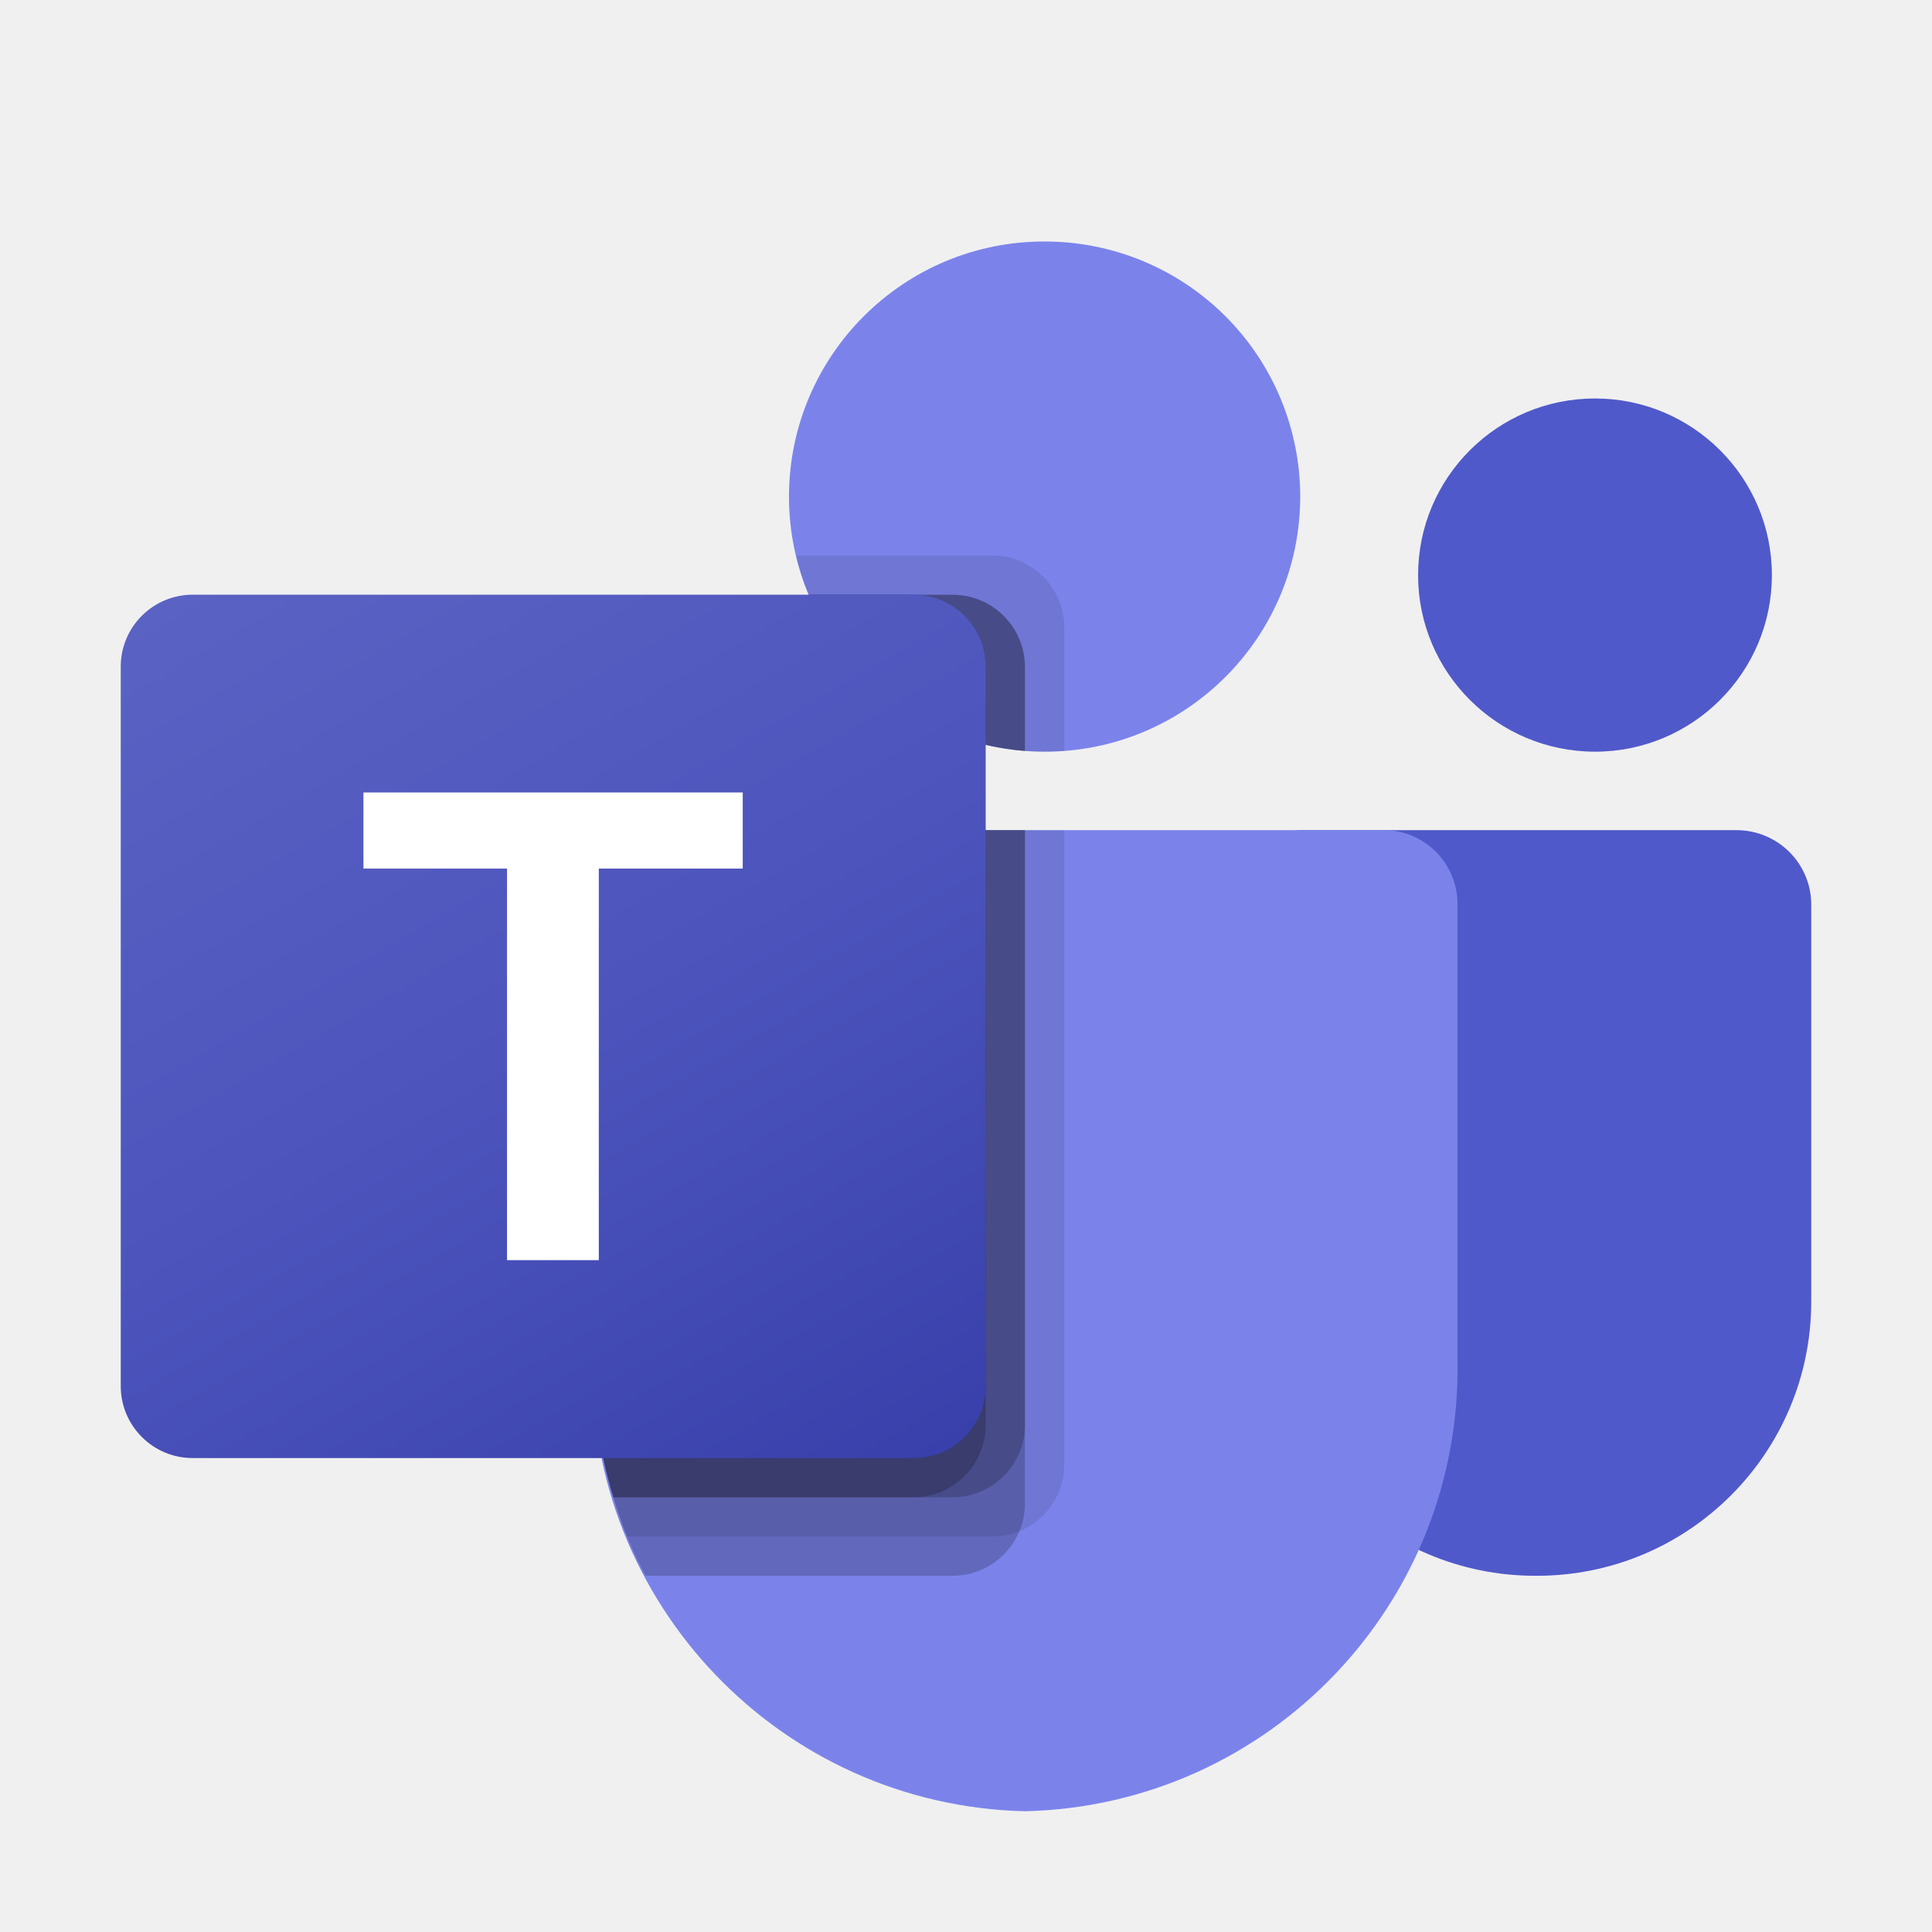
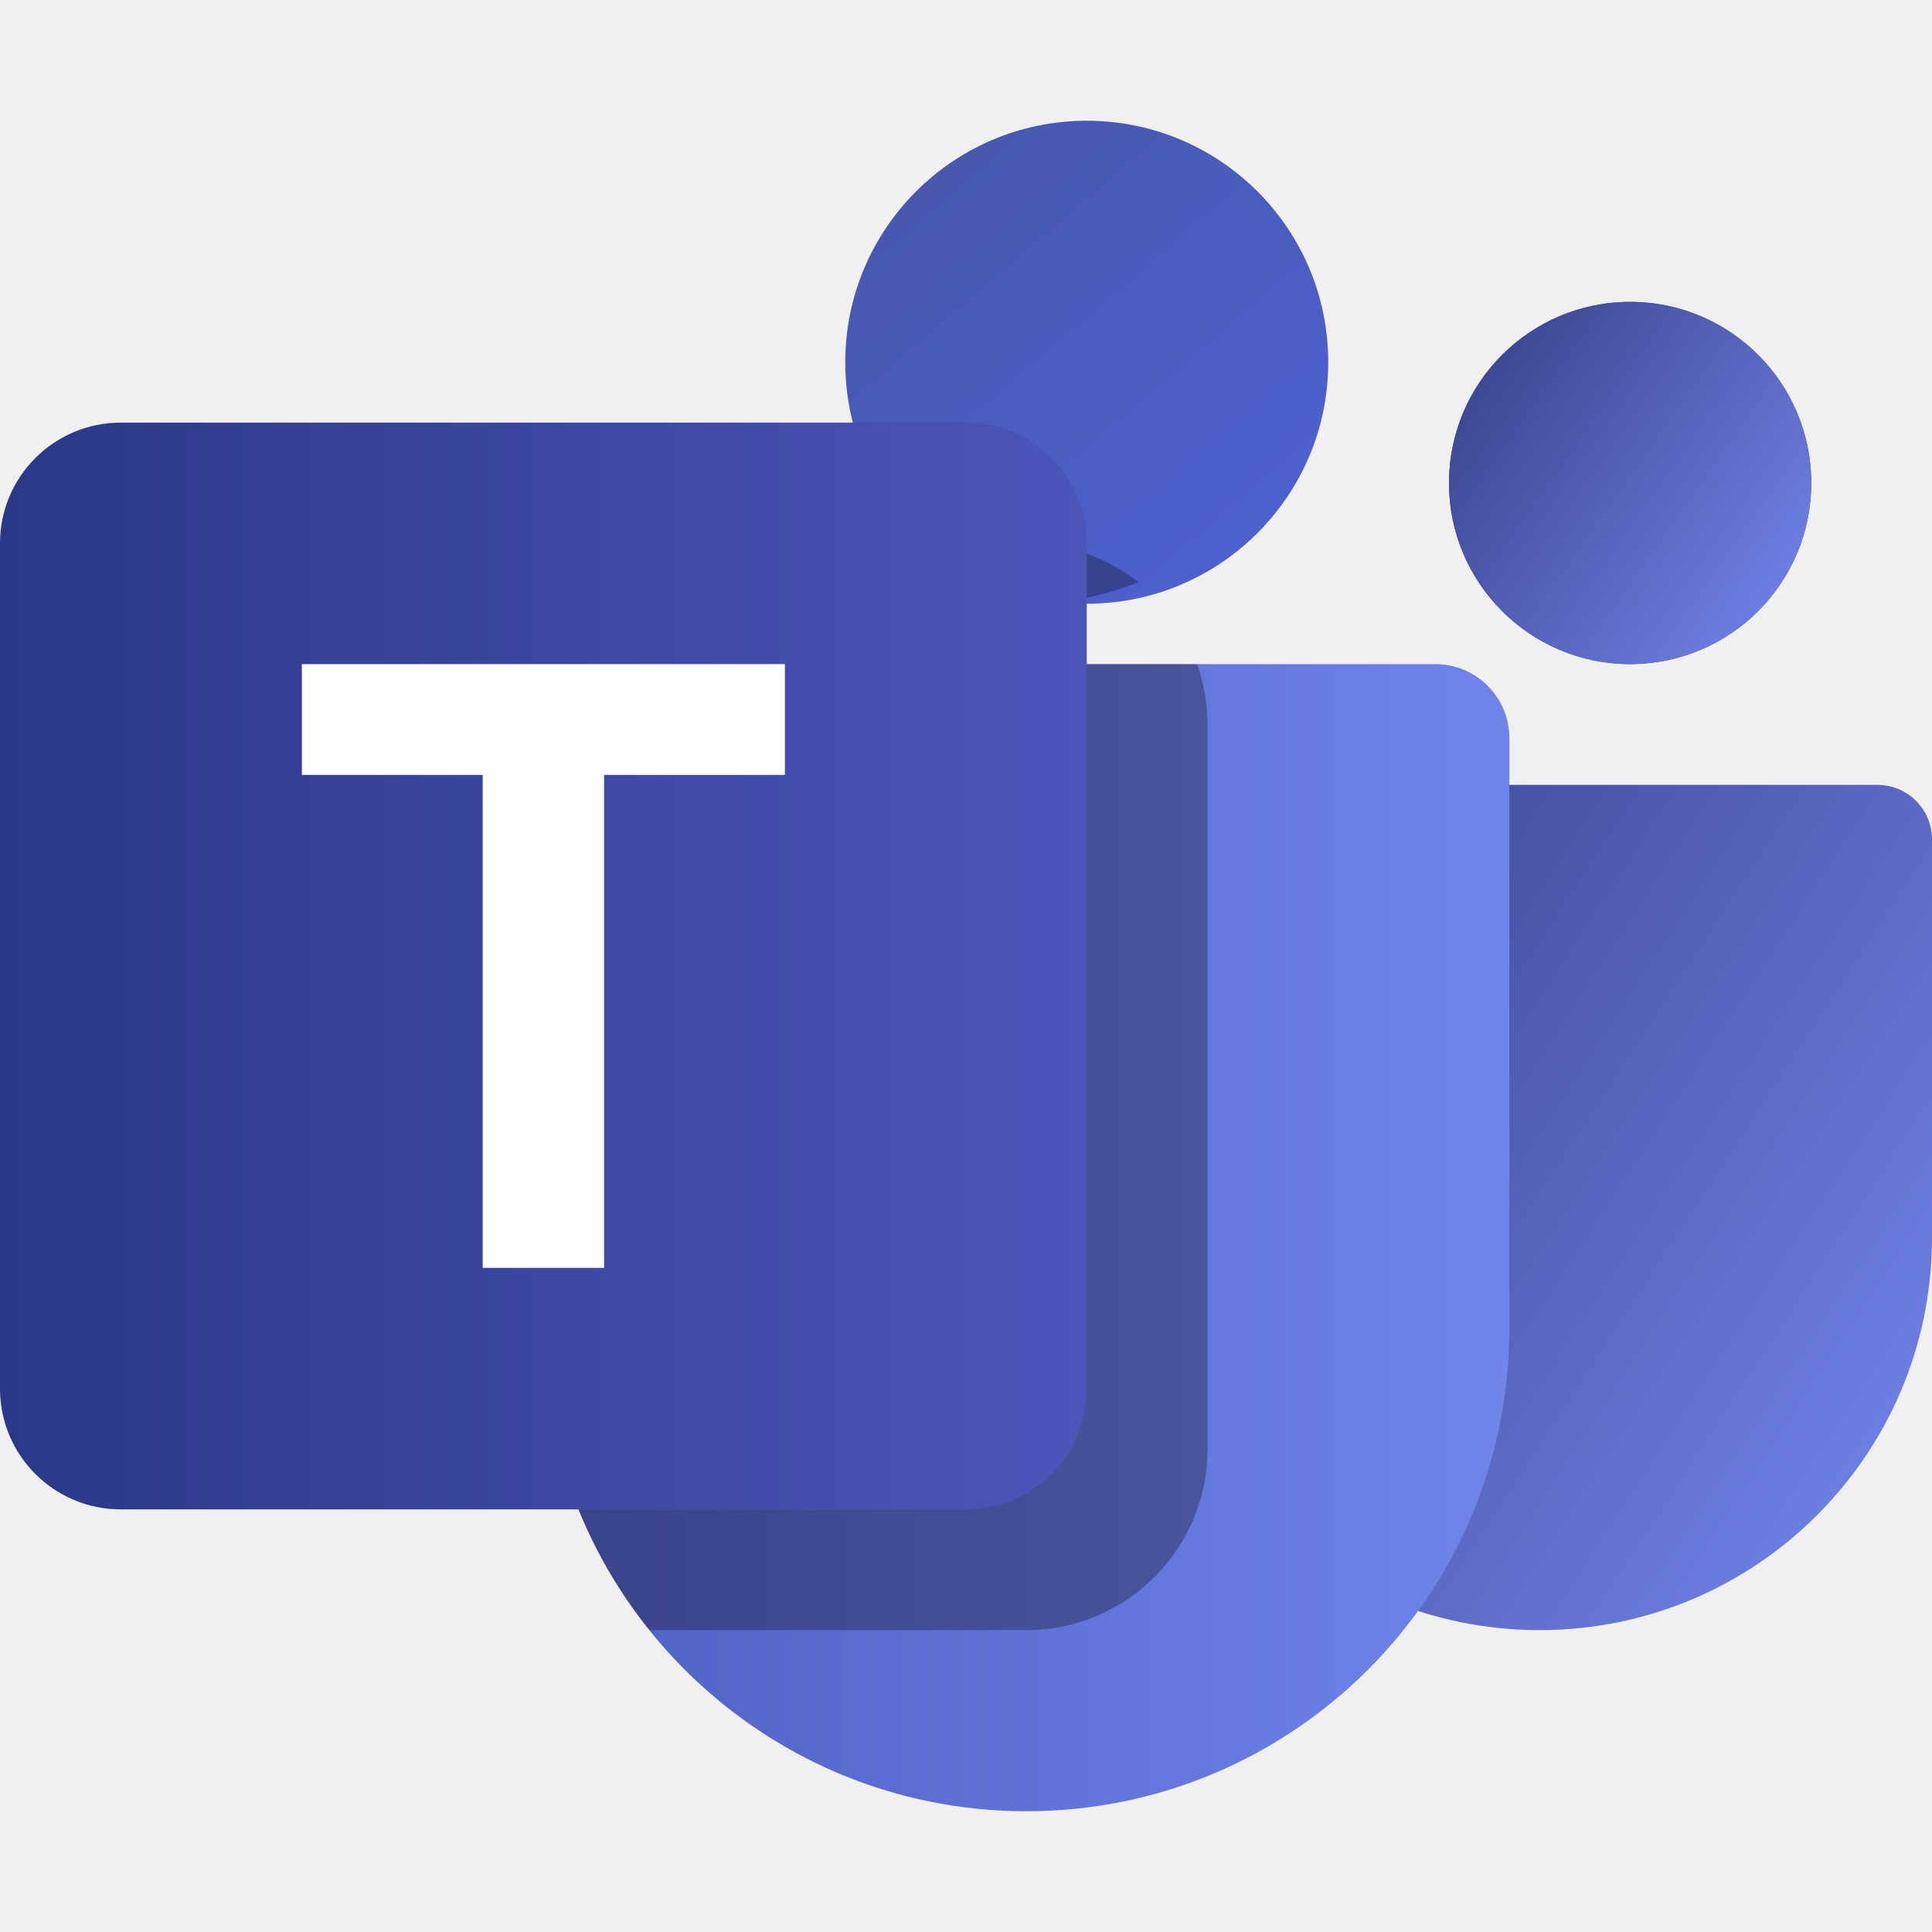
- <svg xmlns="http://www.w3.org/2000/svg" width="800px" height="800px" viewBox="0 0 16 16" fill="none">
-   <path fill="#5059C9" d="M10.765 6.875h3.616c.342 0 .619.276.619.617v3.288a2.272 2.272 0 01-2.274 2.27h-.01a2.272 2.272 0 01-2.274-2.27V7.199c0-.179.145-.323.323-.323zM13.21 6.225c.808 0 1.464-.655 1.464-1.462 0-.808-.656-1.463-1.465-1.463s-1.465.655-1.465 1.463c0 .807.656 1.462 1.465 1.462z" />
-   <path fill="#7B83EB" d="M8.651 6.225a2.114 2.114 0 002.117-2.112A2.114 2.114 0 008.65 2a2.114 2.114 0 00-2.116 2.112c0 1.167.947 2.113 2.116 2.113zM11.473 6.875h-5.97a.611.611 0 00-.596.625v3.75A3.669 3.669 0 008.488 15a3.669 3.669 0 003.582-3.75V7.5a.611.611 0 00-.597-.625z" />
-   <path fill="#000000" d="M8.814 6.875v5.255a.598.598 0 01-.596.595H5.193a3.951 3.951 0 01-.287-1.476V7.5a.61.61 0 01.597-.624h3.31z" opacity=".1" />
-   <path fill="#000000" d="M8.488 6.875v5.58a.6.6 0 01-.596.595H5.347a3.22 3.22 0 01-.267-.65 3.951 3.951 0 01-.172-1.15V7.498a.61.61 0 01.596-.624h2.985z" opacity=".2" />
-   <path fill="#000000" d="M8.488 6.875v4.93a.6.6 0 01-.596.595H5.08a3.951 3.951 0 01-.172-1.15V7.498a.61.61 0 01.596-.624h2.985z" opacity=".2" />
-   <path fill="#000000" d="M8.163 6.875v4.93a.6.6 0 01-.596.595H5.079a3.951 3.951 0 01-.172-1.15V7.498a.61.61 0 01.596-.624h2.66z" opacity=".2" />
-   <path fill="#000000" d="M8.814 5.195v1.024c-.055.003-.107.006-.163.006-.055 0-.107-.003-.163-.006A2.115 2.115 0 016.593 4.6h1.625a.598.598 0 01.596.594z" opacity=".1" />
-   <path fill="#000000" d="M8.488 5.52v.699a2.115 2.115 0 01-1.79-1.293h1.195a.598.598 0 01.595.594z" opacity=".2" />
-   <path fill="#000000" d="M8.488 5.52v.699a2.115 2.115 0 01-1.79-1.293h1.195a.598.598 0 01.595.594z" opacity=".2" />
-   <path fill="#000000" d="M8.163 5.52v.647a2.115 2.115 0 01-1.465-1.242h.87a.598.598 0 01.595.595z" opacity=".2" />
-   <path fill="url(#microsoft-teams-color-16__paint0_linear_2372_494)" d="M1.597 4.925h5.969c.33 0 .597.267.597.596v5.958a.596.596 0 01-.597.596h-5.97A.596.596 0 011 11.479V5.521c0-.33.267-.596.597-.596z" />
-   <path fill="#ffffff" d="M6.152 7.193H4.959v3.243h-.76V7.193H3.01v-.63h3.141v.63z" />
+ <svg xmlns="http://www.w3.org/2000/svg" width="800px" height="800px" viewBox="0 0 32 32" fill="none">
+   <path d="M19 13.903C19 13.404 19.404 13 19.903 13H31.097C31.596 13 32 13.404 32 13.903V20.5C32 24.09 29.09 27 25.5 27C21.91 27 19 24.09 19 20.5V13.903Z" fill="url(#paint0_linear_87_7777)" />
+   <path d="M9 12.226C9 11.549 9.549 11 10.226 11H23.774C24.451 11 25 11.549 25 12.226V22C25 26.418 21.418 30 17 30C12.582 30 9 26.418 9 22V12.226Z" fill="url(#paint1_linear_87_7777)" />
+   <circle cx="27" cy="8" r="3" fill="#34439E" />
+   <circle cx="27" cy="8" r="3" fill="url(#paint2_linear_87_7777)" />
+   <circle cx="18" cy="6" r="4" fill="url(#paint3_linear_87_7777)" />
+   <mask id="mask0_87_7777" style="mask-type:alpha" maskUnits="userSpaceOnUse" x="9" y="0" width="16" height="30">
+     <path d="M17 10C19.762 10 22 7.761 22 5C22 2.239 19.762 0 17 0C14.239 0 12 2.239 12 5C12 7.761 14.239 10 17 10Z" fill="url(#paint4_linear_87_7777)" />
+     <path d="M10.226 11C9.549 11 9 11.549 9 12.226V22C9 26.418 12.582 30 17 30C21.418 30 25 26.418 25 22V12.226C25 11.549 24.451 11 23.774 11H10.226Z" fill="url(#paint5_linear_87_7777)" />
+   </mask>
+   <g mask="url(#mask0_87_7777)">
+     <path d="M7 12C7 10.343 8.343 9 10 9H17C18.657 9 20 10.343 20 12V24C20 25.657 18.657 27 17 27H7V12Z" fill="#000000" fill-opacity="0.3" />
+   </g>
+   <rect y="7" width="18" height="18" rx="2" fill="url(#paint6_linear_87_7777)" />
+   <path d="M13 11H5V12.835H7.995V21H10.005V12.835H13V11Z" fill="white" />
  <defs>
-     <linearGradient id="microsoft-teams-color-16__paint0_linear_2372_494" x1="2.244" x2="6.906" y1="4.46" y2="12.548" gradientUnits="userSpaceOnUse">
-       <stop stop-color="#5A62C3" />
-       <stop offset=".5" stop-color="#4D55BD" />
-       <stop offset="1" stop-color="#3940AB" />
+     <linearGradient id="paint0_linear_87_7777" x1="19" y1="13.737" x2="32.159" y2="22.335" gradientUnits="userSpaceOnUse">
+       <stop stop-color="#364088" />
+       <stop offset="1" stop-color="#6E7EE1" />
+     </linearGradient>
+     <linearGradient id="paint1_linear_87_7777" x1="9" y1="19.404" x2="25" y2="19.404" gradientUnits="userSpaceOnUse">
+       <stop stop-color="#515FC4" />
+       <stop offset="1" stop-color="#7084EA" />
+     </linearGradient>
+     <linearGradient id="paint2_linear_87_7777" x1="24" y1="5.316" x2="29.796" y2="9.395" gradientUnits="userSpaceOnUse">
+       <stop stop-color="#364088" />
+       <stop offset="1" stop-color="#6E7EE1" />
+     </linearGradient>
+     <linearGradient id="paint3_linear_87_7777" x1="15.143" y1="3.143" x2="20.286" y2="9.143" gradientUnits="userSpaceOnUse">
+       <stop stop-color="#4858AE" />
+       <stop offset="1" stop-color="#4E60CE" />
+     </linearGradient>
+     <linearGradient id="paint4_linear_87_7777" x1="13.429" y1="1.429" x2="19.857" y2="8.929" gradientUnits="userSpaceOnUse">
+       <stop stop-color="#4858AE" />
+       <stop offset="1" stop-color="#4E60CE" />
+     </linearGradient>
+     <linearGradient id="paint5_linear_87_7777" x1="13.429" y1="1.429" x2="19.857" y2="8.929" gradientUnits="userSpaceOnUse">
+       <stop stop-color="#4858AE" />
+       <stop offset="1" stop-color="#4E60CE" />
+     </linearGradient>
+     <linearGradient id="paint6_linear_87_7777" x1="-5.21539e-08" y1="16" x2="18" y2="16" gradientUnits="userSpaceOnUse">
+       <stop stop-color="#2A3887" />
+       <stop offset="1" stop-color="#4C56B9" />
    </linearGradient>
  </defs>
</svg>
